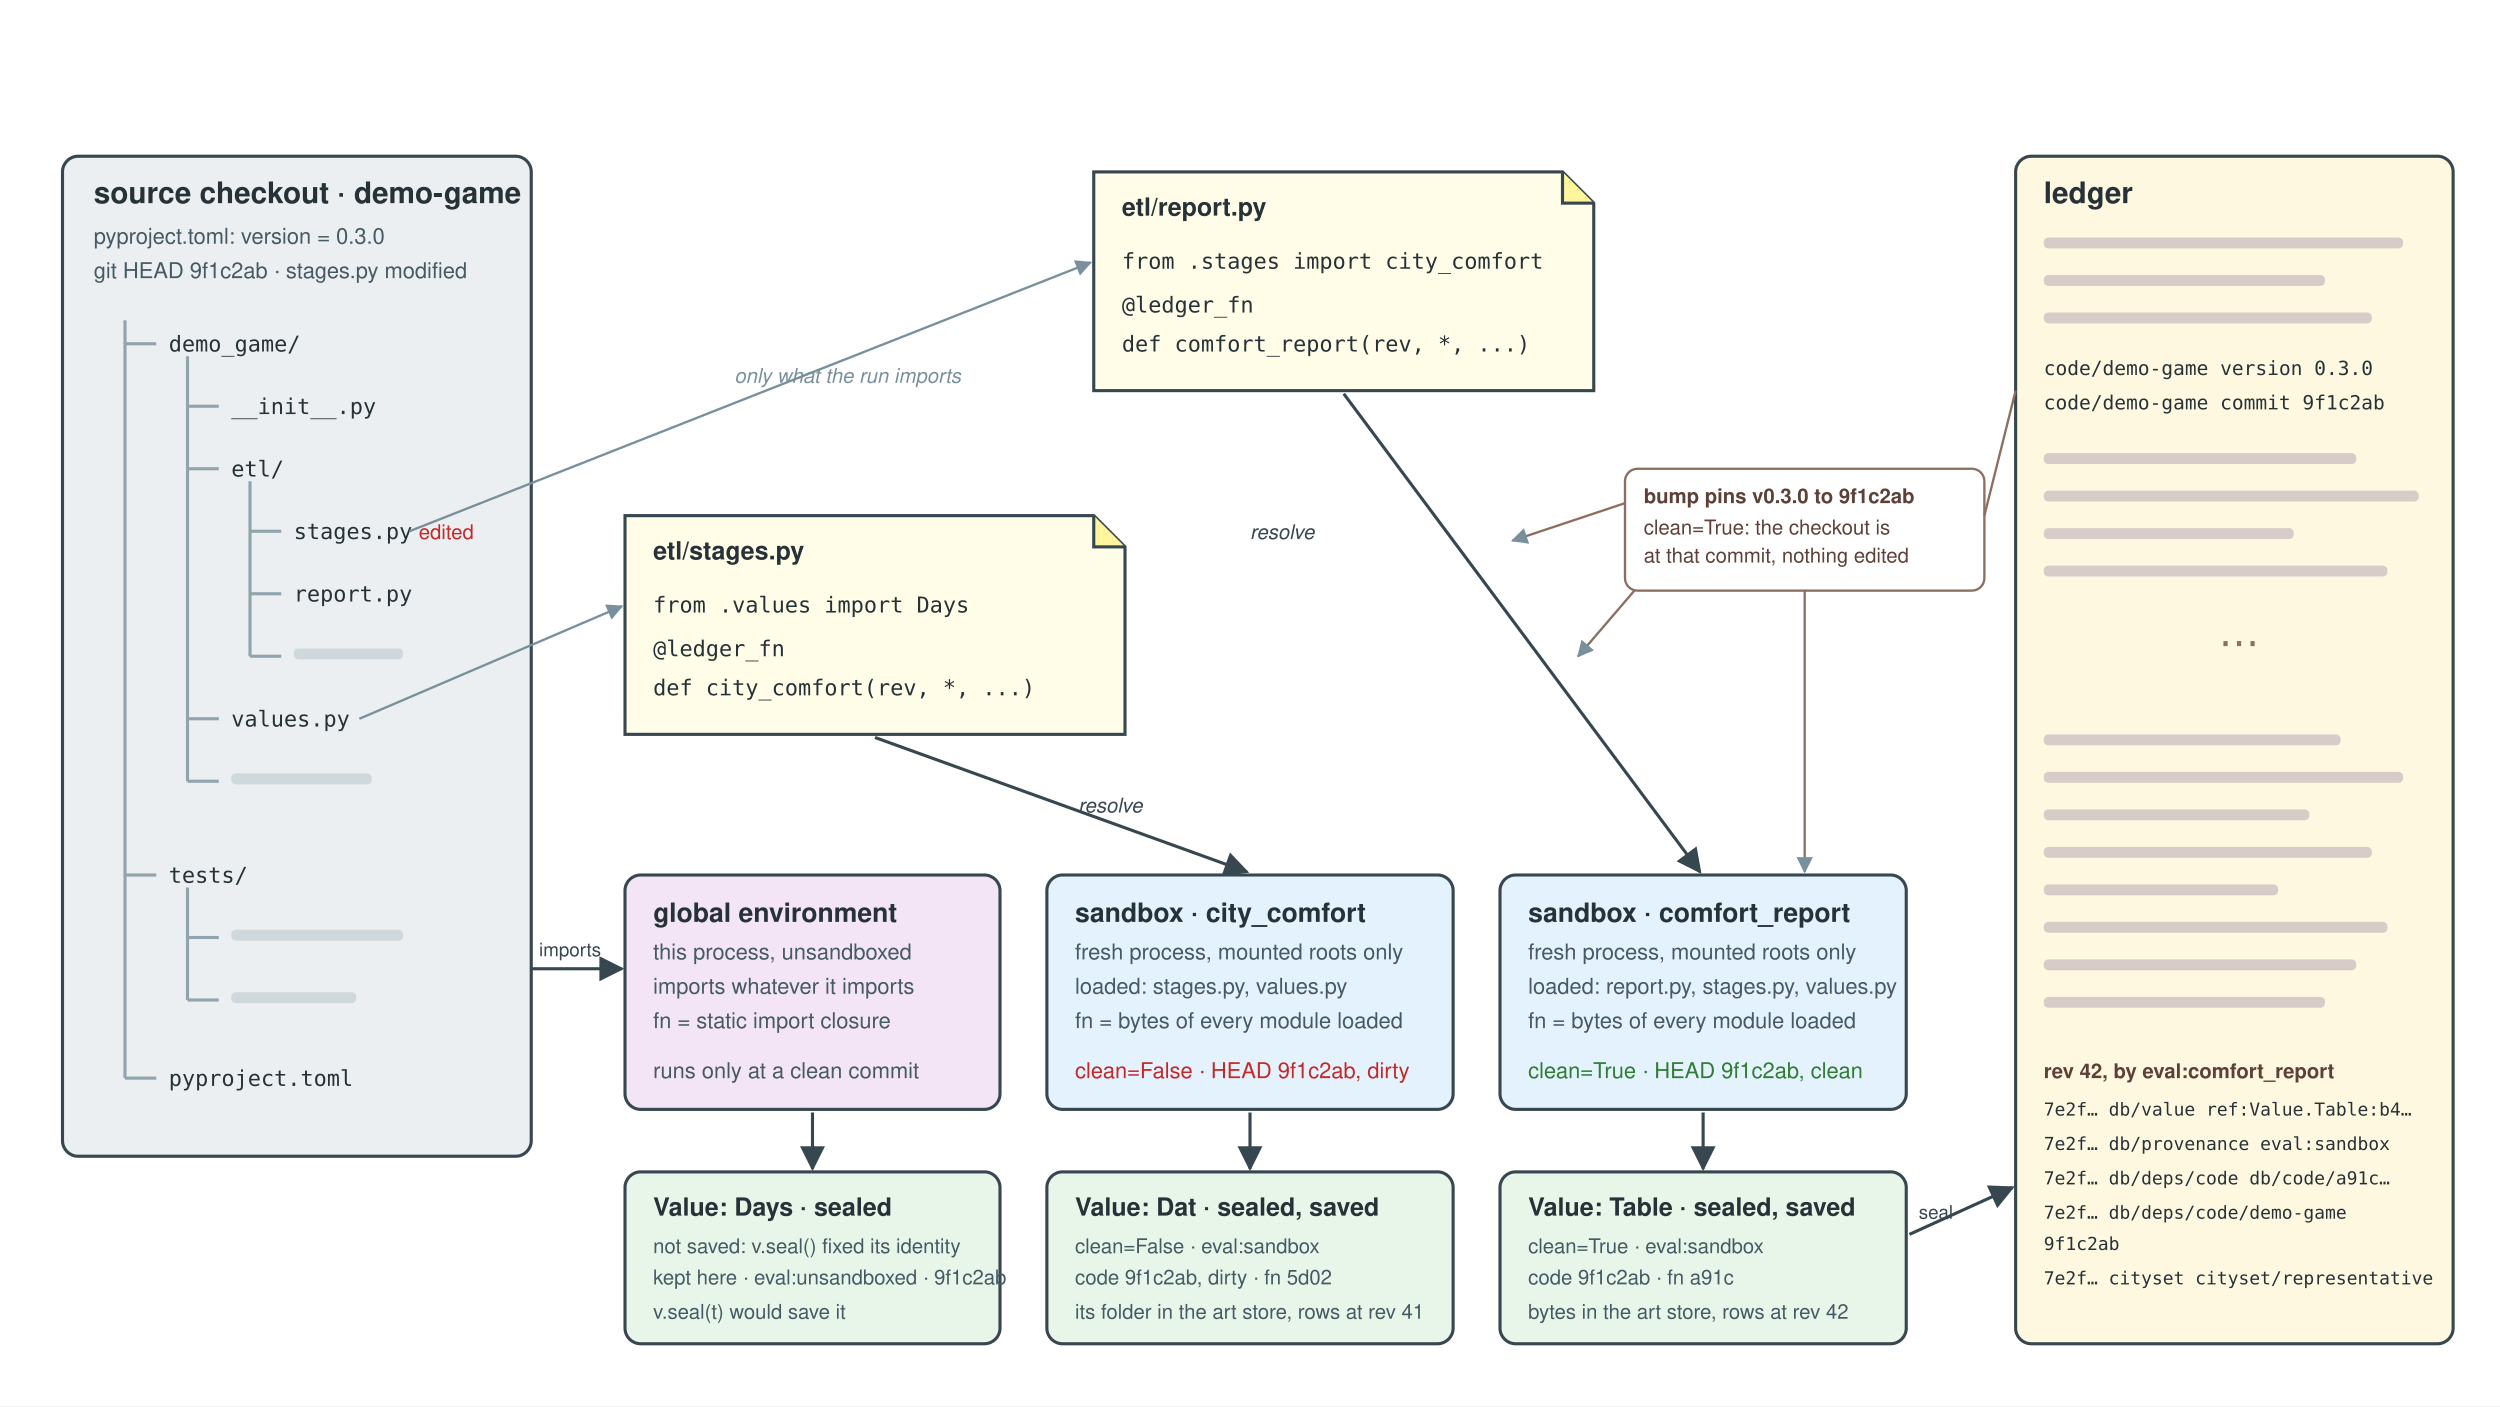
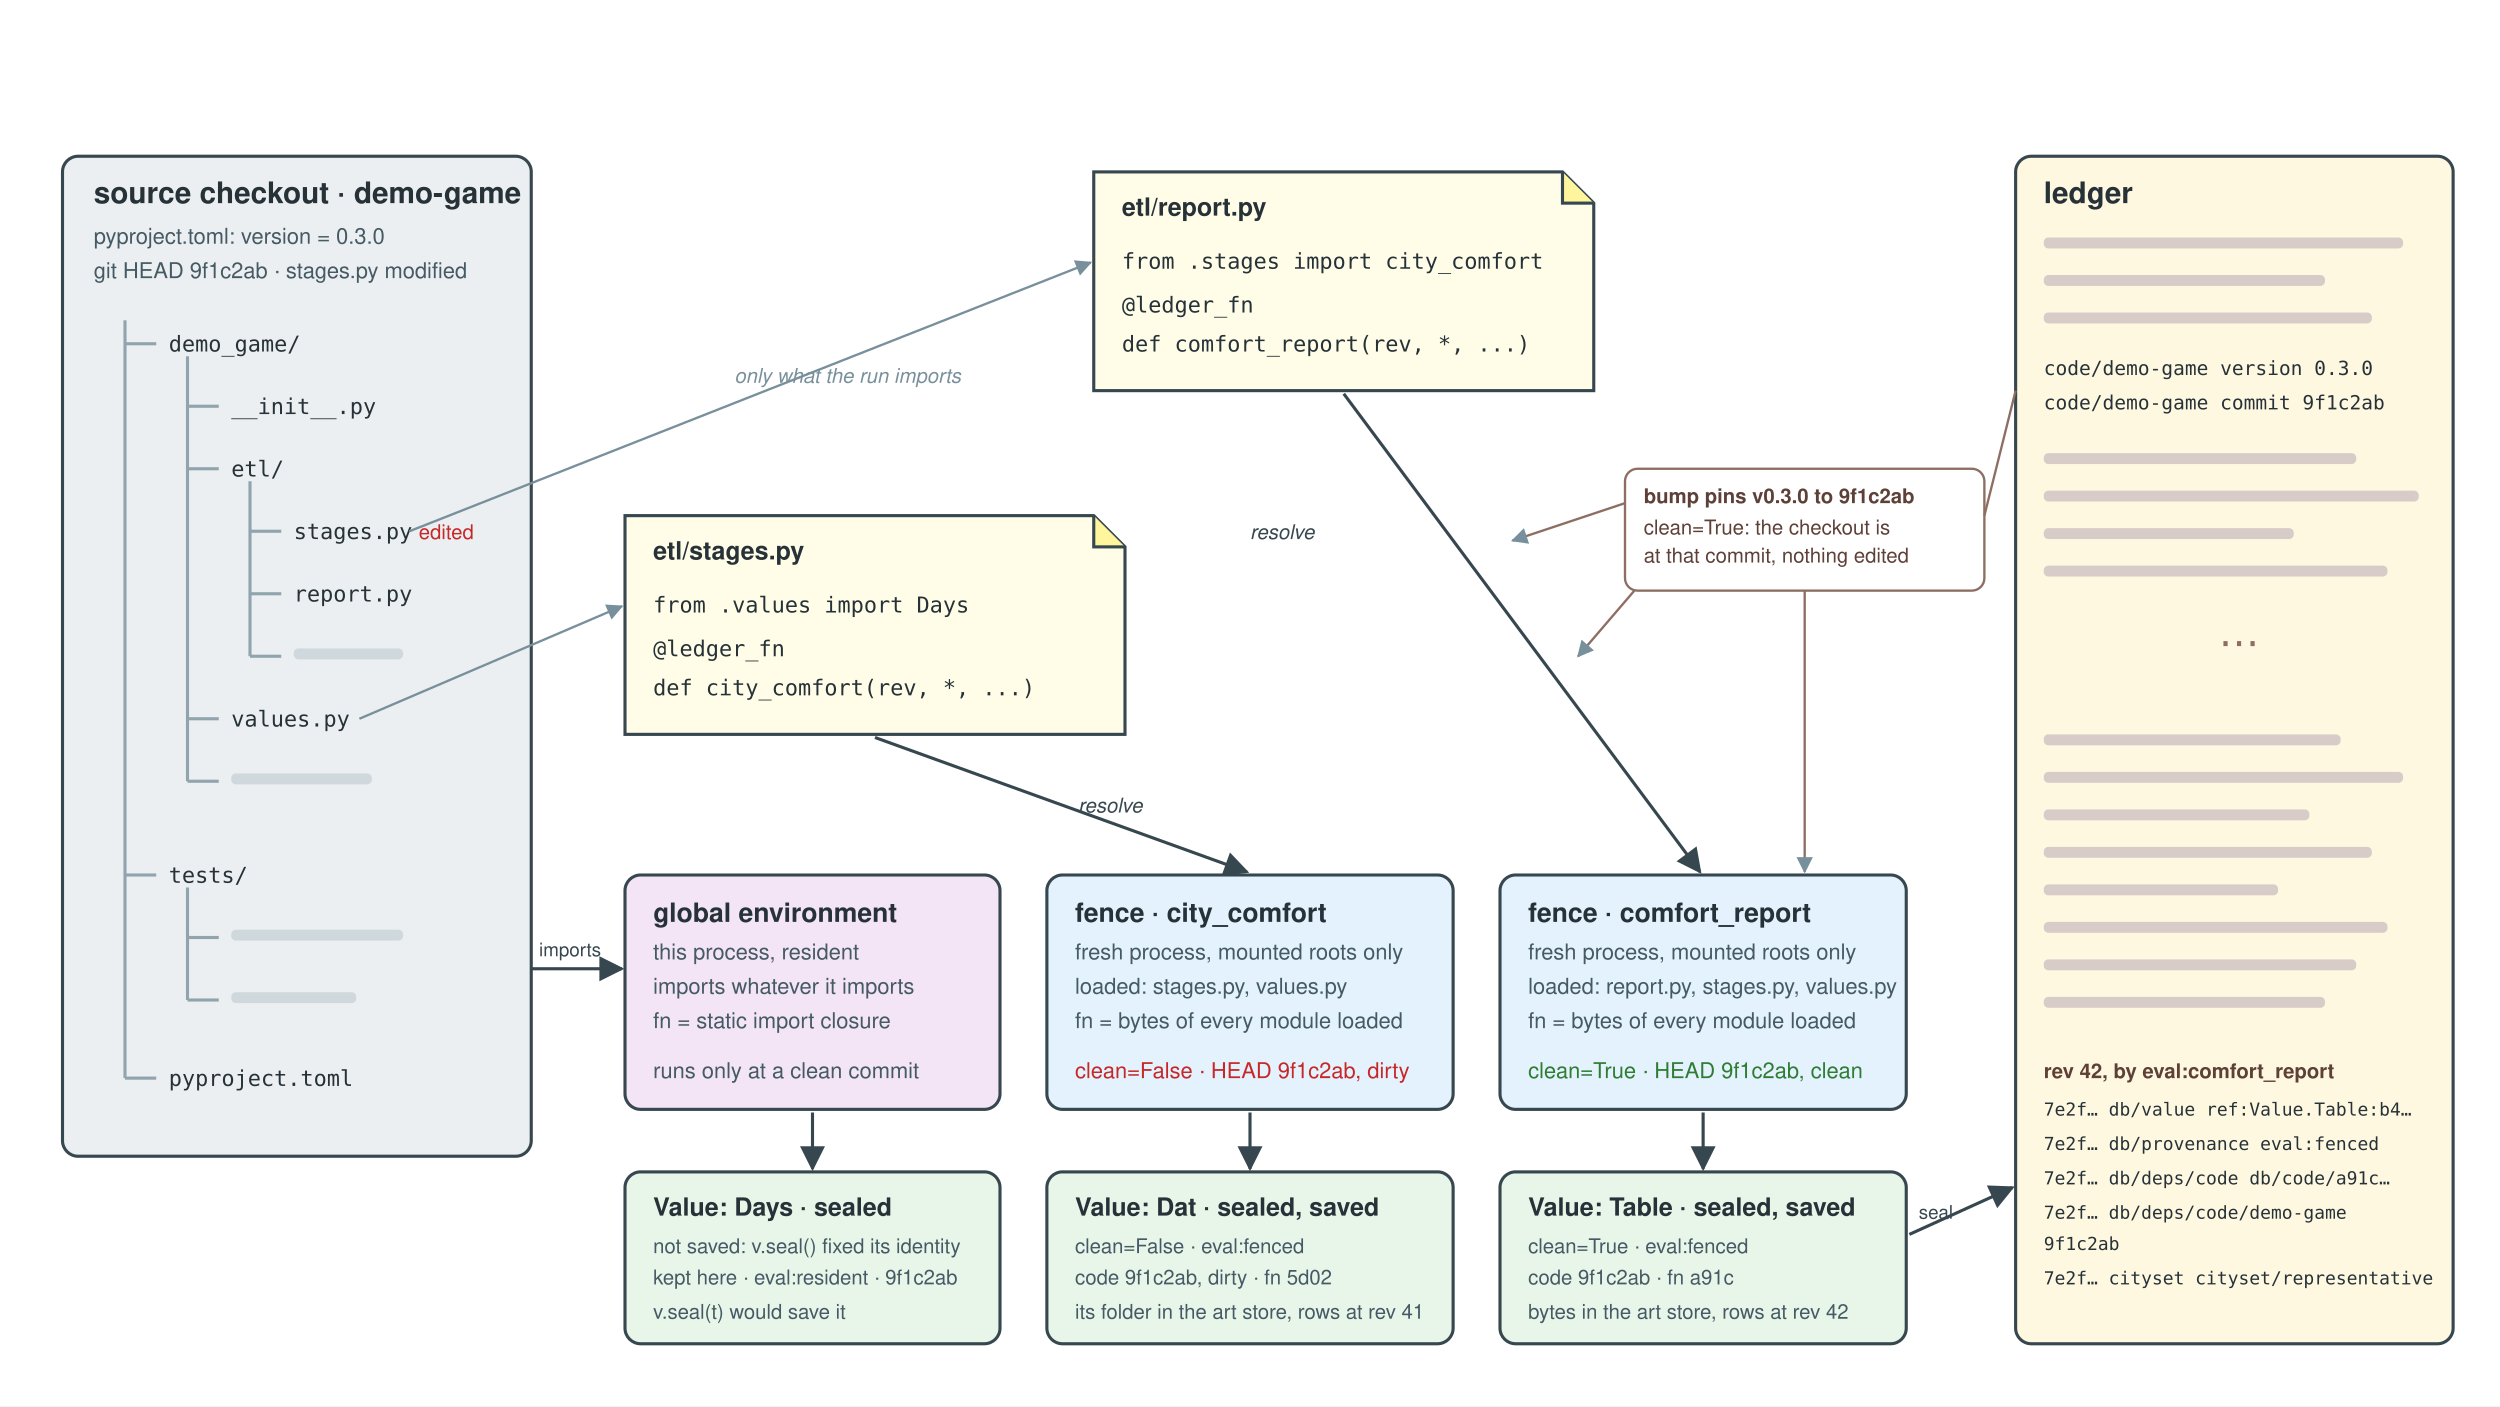
<svg xmlns="http://www.w3.org/2000/svg" viewBox="0 0 1600 900" width="1600" height="900" font-family="Helvetica, Arial, sans-serif">
  <defs>
    <marker id="arrow" viewBox="0 0 10 10" refX="9" refY="5" markerWidth="8" markerHeight="8" orient="auto-start-reverse">
      <path d="M0,0 L10,5 L0,10 z" fill="#37474f" />
    </marker>
    <marker id="arrow-thin" viewBox="0 0 10 10" refX="9" refY="5" markerWidth="7" markerHeight="7" orient="auto-start-reverse">
      <path d="M0,0 L10,5 L0,10 z" fill="#78909c" />
    </marker>
  </defs>
  <rect x="0" y="0" width="1600" height="900" fill="#ffffff" />
  <g stroke="#37474f" stroke-width="2">
    <rect x="40" y="100" width="300" height="640" rx="10" fill="#eceff1" />
  </g>
  <text x="60" y="130" font-size="19" font-weight="bold" fill="#263238">source checkout · demo-game</text>
  <text x="60" y="156" font-size="14" fill="#455a64">pyproject.toml: version = 0.3.0</text>
  <text x="60" y="178" font-size="14" fill="#455a64">git HEAD 9f1c2ab · stages.py modified</text>
  <g stroke="#90a4ae" stroke-width="2" fill="none">
    <path d="M80,205 V690" />
    <path d="M80,220 H100" />
    <path d="M120,228 V500" />
    <path d="M120,260 H140" />
    <path d="M120,300 H140" />
    <path d="M160,308 V420" />
    <path d="M160,340 H180" />
    <path d="M160,380 H180" />
    <path d="M160,420 H180" />
    <path d="M120,460 H140" />
    <path d="M120,500 H140" />
    <path d="M80,560 H100" />
    <path d="M120,568 V640" />
    <path d="M120,600 H140" />
    <path d="M120,640 H140" />
    <path d="M80,690 H100" />
  </g>
  <g font-family="Menlo, Consolas, monospace" font-size="14" fill="#263238">
    <text x="108" y="225">demo_game/</text>
    <text x="148" y="265">__init__.py</text>
    <text x="148" y="305">etl/</text>
    <text x="188" y="345">stages.py</text>
    <text x="188" y="385">report.py</text>
    <text x="148" y="465">values.py</text>
    <text x="108" y="565">tests/</text>
    <text x="108" y="695">pyproject.toml</text>
  </g>
  <text x="268" y="345" font-size="13" fill="#c62828">edited</text>
  <g fill="#cfd8dc">
    <rect x="188" y="415" width="70" height="7" rx="3" />
    <rect x="148" y="495" width="90" height="7" rx="3" />
    <rect x="148" y="595" width="110" height="7" rx="3" />
    <rect x="148" y="635" width="80" height="7" rx="3" />
  </g>
  <g stroke="#37474f" stroke-width="2">
    <path d="M400,330 H700 L720,350 V470 H400 Z" fill="#fffde7" />
    <path d="M700,330 V350 H720" fill="#fff59d" />
  </g>
  <text x="418" y="358" font-size="16" font-weight="bold" fill="#263238">etl/stages.py</text>
  <g font-family="Menlo, Consolas, monospace" font-size="14" fill="#263238">
    <text x="418" y="392">from .values import Days</text>
    <text x="418" y="420">@ledger_fn</text>
    <text x="418" y="445">def city_comfort(rev, *, ...)</text>
  </g>
  <g stroke="#37474f" stroke-width="2">
    <path d="M700,110 H1000 L1020,130 V250 H700 Z" fill="#fffde7" />
    <path d="M1000,110 V130 H1020" fill="#fff59d" />
  </g>
  <text x="718" y="138" font-size="16" font-weight="bold" fill="#263238">etl/report.py</text>
  <g font-family="Menlo, Consolas, monospace" font-size="14" fill="#263238">
    <text x="718" y="172">from .stages import city_comfort</text>
    <text x="718" y="200">@ledger_fn</text>
    <text x="718" y="225">def comfort_report(rev, *, ...)</text>
  </g>
  <g stroke="#78909c" stroke-width="1.5" fill="none" marker-end="url(#arrow-thin)">
    <path d="M262,340 L698,168" />
    <path d="M230,460 L398,388" />
  </g>
  <text x="470" y="245" font-size="13" fill="#78909c" font-style="italic">only what the run imports</text>
  <g stroke="#37474f" stroke-width="2">
    <rect x="400" y="560" width="240" height="150" rx="10" fill="#f3e5f5" />
    <rect x="670" y="560" width="260" height="150" rx="10" fill="#e3f2fd" />
    <rect x="960" y="560" width="260" height="150" rx="10" fill="#e3f2fd" />
  </g>
  <text x="418" y="590" font-size="17" font-weight="bold" fill="#263238">global environment</text>
-   <text x="418" y="614" font-size="14" fill="#455a64">this process, unsandboxed</text>
+   <text x="418" y="614" font-size="14" fill="#455a64">this process, resident</text>
  <text x="418" y="636" font-size="14" fill="#455a64">imports whatever it imports</text>
  <text x="418" y="658" font-size="14" fill="#455a64">fn = static import closure</text>
  <text x="418" y="690" font-size="14" fill="#455a64">runs only at a clean commit</text>
-   <text x="688" y="590" font-size="17" font-weight="bold" fill="#263238">sandbox · city_comfort</text>
+   <text x="688" y="590" font-size="17" font-weight="bold" fill="#263238">fence · city_comfort</text>
  <text x="688" y="614" font-size="14" fill="#455a64">fresh process, mounted roots only</text>
  <text x="688" y="636" font-size="14" fill="#455a64">loaded: stages.py, values.py</text>
  <text x="688" y="658" font-size="14" fill="#455a64">fn = bytes of every module loaded</text>
  <text x="688" y="690" font-size="14" fill="#c62828">clean=False · HEAD 9f1c2ab, dirty</text>
-   <text x="978" y="590" font-size="17" font-weight="bold" fill="#263238">sandbox · comfort_report</text>
+   <text x="978" y="590" font-size="17" font-weight="bold" fill="#263238">fence · comfort_report</text>
  <text x="978" y="614" font-size="14" fill="#455a64">fresh process, mounted roots only</text>
  <text x="978" y="636" font-size="14" fill="#455a64">loaded: report.py, stages.py, values.py</text>
  <text x="978" y="658" font-size="14" fill="#455a64">fn = bytes of every module loaded</text>
  <text x="978" y="690" font-size="14" fill="#2e7d32">clean=True · HEAD 9f1c2ab, clean</text>
  <g stroke="#37474f" stroke-width="2" fill="none" marker-end="url(#arrow)">
    <path d="M340,620 L398,620" />
    <path d="M560,472 L798,558" />
    <path d="M860,252 L1088,558" />
  </g>
  <text x="345" y="612" font-size="12" fill="#37474f">imports</text>
  <text x="690" y="520" font-size="13" fill="#37474f" font-style="italic">resolve</text>
  <text x="800" y="345" font-size="13" fill="#37474f" font-style="italic">resolve</text>
  <g stroke="#37474f" stroke-width="2">
    <rect x="1290" y="100" width="280" height="760" rx="10" fill="#fff8e1" />
  </g>
  <text x="1308" y="130" font-size="19" font-weight="bold" fill="#263238">ledger</text>
  <g fill="#d7ccc8">
    <rect x="1308" y="152" width="230" height="7" rx="3" />
    <rect x="1308" y="176" width="180" height="7" rx="3" />
    <rect x="1308" y="200" width="210" height="7" rx="3" />
  </g>
  <g font-family="Menlo, Consolas, monospace" font-size="12.5" fill="#263238">
    <text x="1308" y="240">code/demo-game version 0.3.0</text>
    <text x="1308" y="262">code/demo-game commit  9f1c2ab</text>
  </g>
  <g fill="#d7ccc8">
    <rect x="1308" y="290" width="200" height="7" rx="3" />
    <rect x="1308" y="314" width="240" height="7" rx="3" />
    <rect x="1308" y="338" width="160" height="7" rx="3" />
    <rect x="1308" y="362" width="220" height="7" rx="3" />
  </g>
  <text x="1420" y="420" font-size="26" fill="#8d6e63">⋯</text>
  <g fill="#d7ccc8">
    <rect x="1308" y="470" width="190" height="7" rx="3" />
    <rect x="1308" y="494" width="230" height="7" rx="3" />
    <rect x="1308" y="518" width="170" height="7" rx="3" />
    <rect x="1308" y="542" width="210" height="7" rx="3" />
    <rect x="1308" y="566" width="150" height="7" rx="3" />
    <rect x="1308" y="590" width="220" height="7" rx="3" />
    <rect x="1308" y="614" width="200" height="7" rx="3" />
    <rect x="1308" y="638" width="180" height="7" rx="3" />
  </g>
  <text x="1308" y="690" font-size="13" font-weight="bold" fill="#5d4037">rev 42, by eval:comfort_report</text>
  <g font-family="Menlo, Consolas, monospace" font-size="11.5" fill="#263238">
    <text x="1308" y="714">7e2f… db/value ref:Value.Table:b4…</text>
-     <text x="1308" y="736">7e2f… db/provenance eval:sandbox</text>
+     <text x="1308" y="736">7e2f… db/provenance eval:fenced</text>
    <text x="1308" y="758">7e2f… db/deps/code db/code/a91c…</text>
    <text x="1308" y="780">7e2f… db/deps/code/demo-game</text>
    <text x="1308" y="800">           9f1c2ab</text>
    <text x="1308" y="822">7e2f… cityset cityset/representative</text>
  </g>
  <g stroke="#8d6e63" stroke-width="1.5">
    <rect x="1040" y="300" width="230" height="78" rx="8" fill="#ffffff" />
  </g>
  <text x="1052" y="322" font-size="13" fill="#5d4037" font-weight="bold">bump pins v0.3.0 to 9f1c2ab</text>
  <text x="1052" y="342" font-size="13" fill="#5d4037">clean=True: the checkout is</text>
  <text x="1052" y="360" font-size="13" fill="#5d4037">at that commit, nothing edited</text>
  <path d="M1270,330 L1290,250" stroke="#8d6e63" stroke-width="1.5" fill="none" />
  <path d="M1155,378 L1155,558" stroke="#8d6e63" stroke-width="1.5" fill="none" marker-end="url(#arrow-thin)" />
  <path d="M1040,322 L968,346" stroke="#8d6e63" stroke-width="1.5" fill="none" marker-end="url(#arrow-thin)" />
  <path d="M1046,378 L1010,420" stroke="#8d6e63" stroke-width="1.5" fill="none" marker-end="url(#arrow-thin)" />
  <g stroke="#37474f" stroke-width="2">
    <rect x="400" y="750" width="240" height="110" rx="10" fill="#e8f5e9" />
    <rect x="670" y="750" width="260" height="110" rx="10" fill="#e8f5e9" />
    <rect x="960" y="750" width="260" height="110" rx="10" fill="#e8f5e9" />
  </g>
  <text x="418" y="778" font-size="16" font-weight="bold" fill="#263238">Value: Days · sealed</text>
  <text x="418" y="802" font-size="13" fill="#455a64">not saved: v.seal() fixed its identity</text>
-   <text x="418" y="822" font-size="13" fill="#455a64">kept here · eval:unsandboxed · 9f1c2ab</text>
+   <text x="418" y="822" font-size="13" fill="#455a64">kept here · eval:resident · 9f1c2ab</text>
  <text x="418" y="844" font-size="13" fill="#455a64">v.seal(t) would save it</text>
  <text x="688" y="778" font-size="16" font-weight="bold" fill="#263238">Value: Dat · sealed, saved</text>
-   <text x="688" y="802" font-size="13" fill="#455a64">clean=False · eval:sandbox</text>
+   <text x="688" y="802" font-size="13" fill="#455a64">clean=False · eval:fenced</text>
  <text x="688" y="822" font-size="13" fill="#455a64">code 9f1c2ab, dirty · fn 5d02</text>
  <text x="688" y="844" font-size="13" fill="#455a64">its folder in the art store, rows at rev 41</text>
  <text x="978" y="778" font-size="16" font-weight="bold" fill="#263238">Value: Table · sealed, saved</text>
-   <text x="978" y="802" font-size="13" fill="#455a64">clean=True · eval:sandbox</text>
+   <text x="978" y="802" font-size="13" fill="#455a64">clean=True · eval:fenced</text>
  <text x="978" y="822" font-size="13" fill="#455a64">code 9f1c2ab · fn a91c</text>
  <text x="978" y="844" font-size="13" fill="#455a64">bytes in the art store, rows at rev 42</text>
  <g stroke="#37474f" stroke-width="2" fill="none" marker-end="url(#arrow)">
    <path d="M520,712 L520,748" />
    <path d="M800,712 L800,748" />
    <path d="M1090,712 L1090,748" />
    <path d="M1222,790 L1288,760" />
  </g>
  <text x="1228" y="780" font-size="12" fill="#37474f">seal</text>
</svg>
